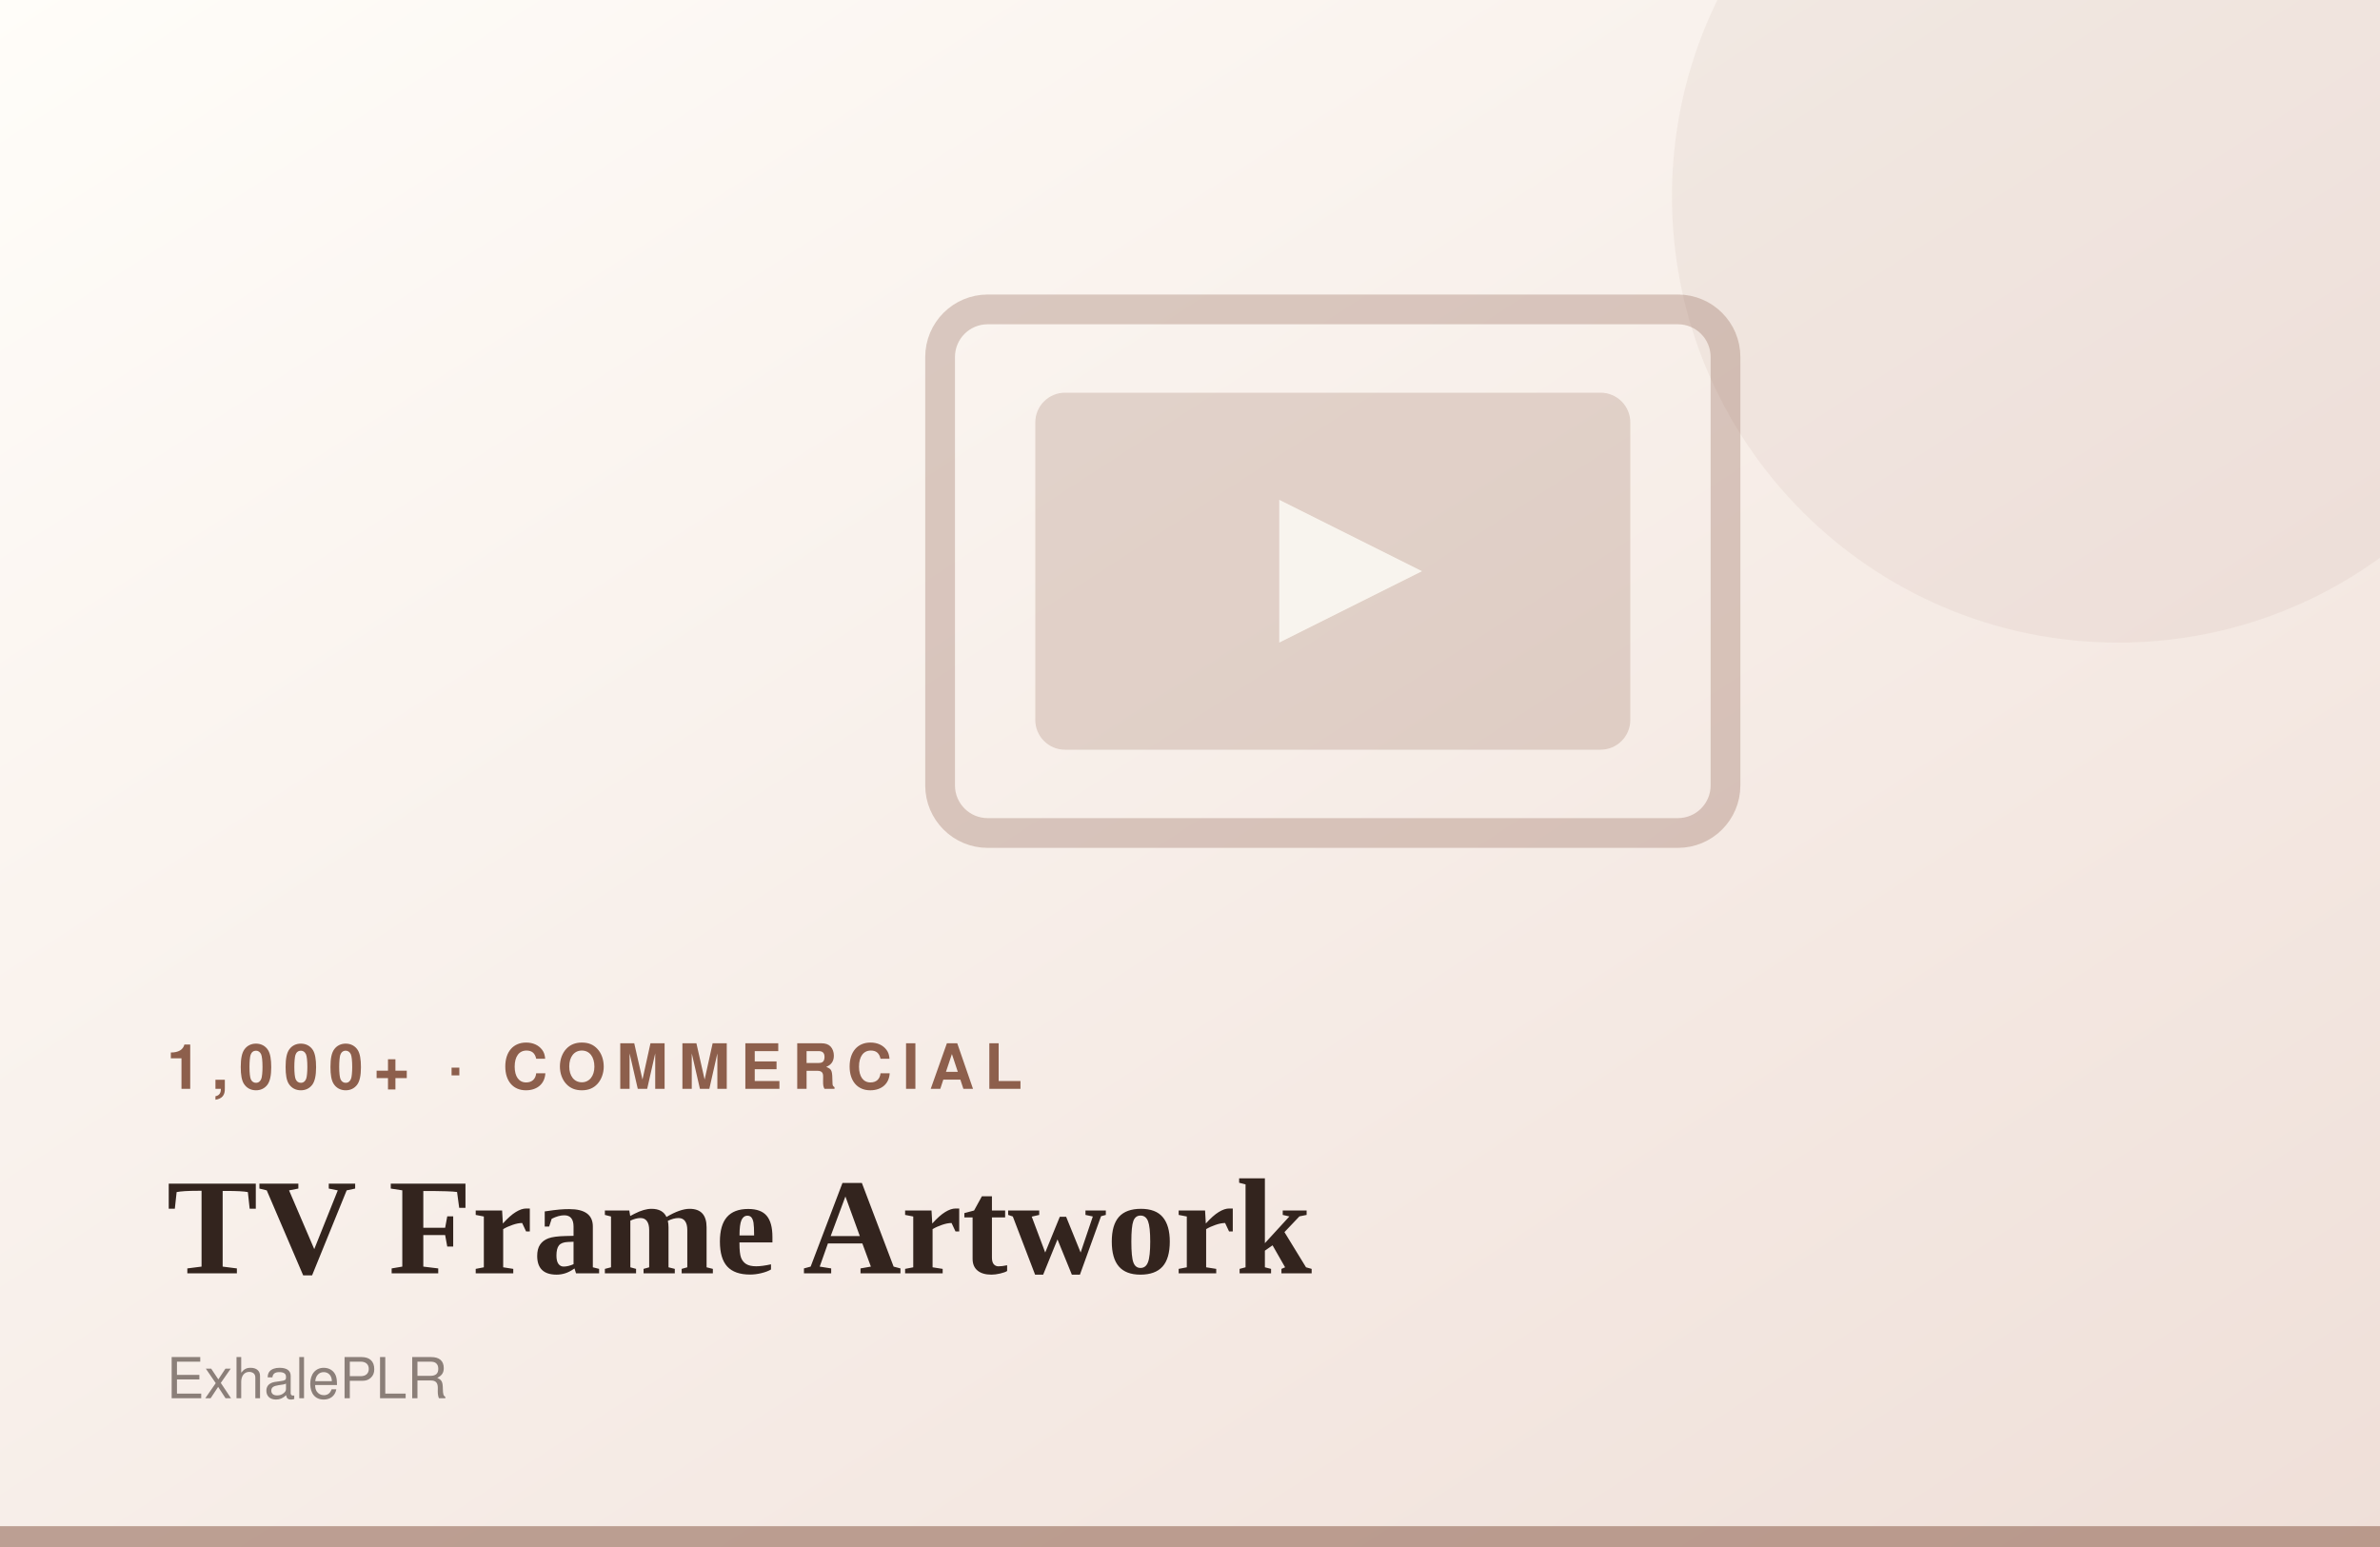
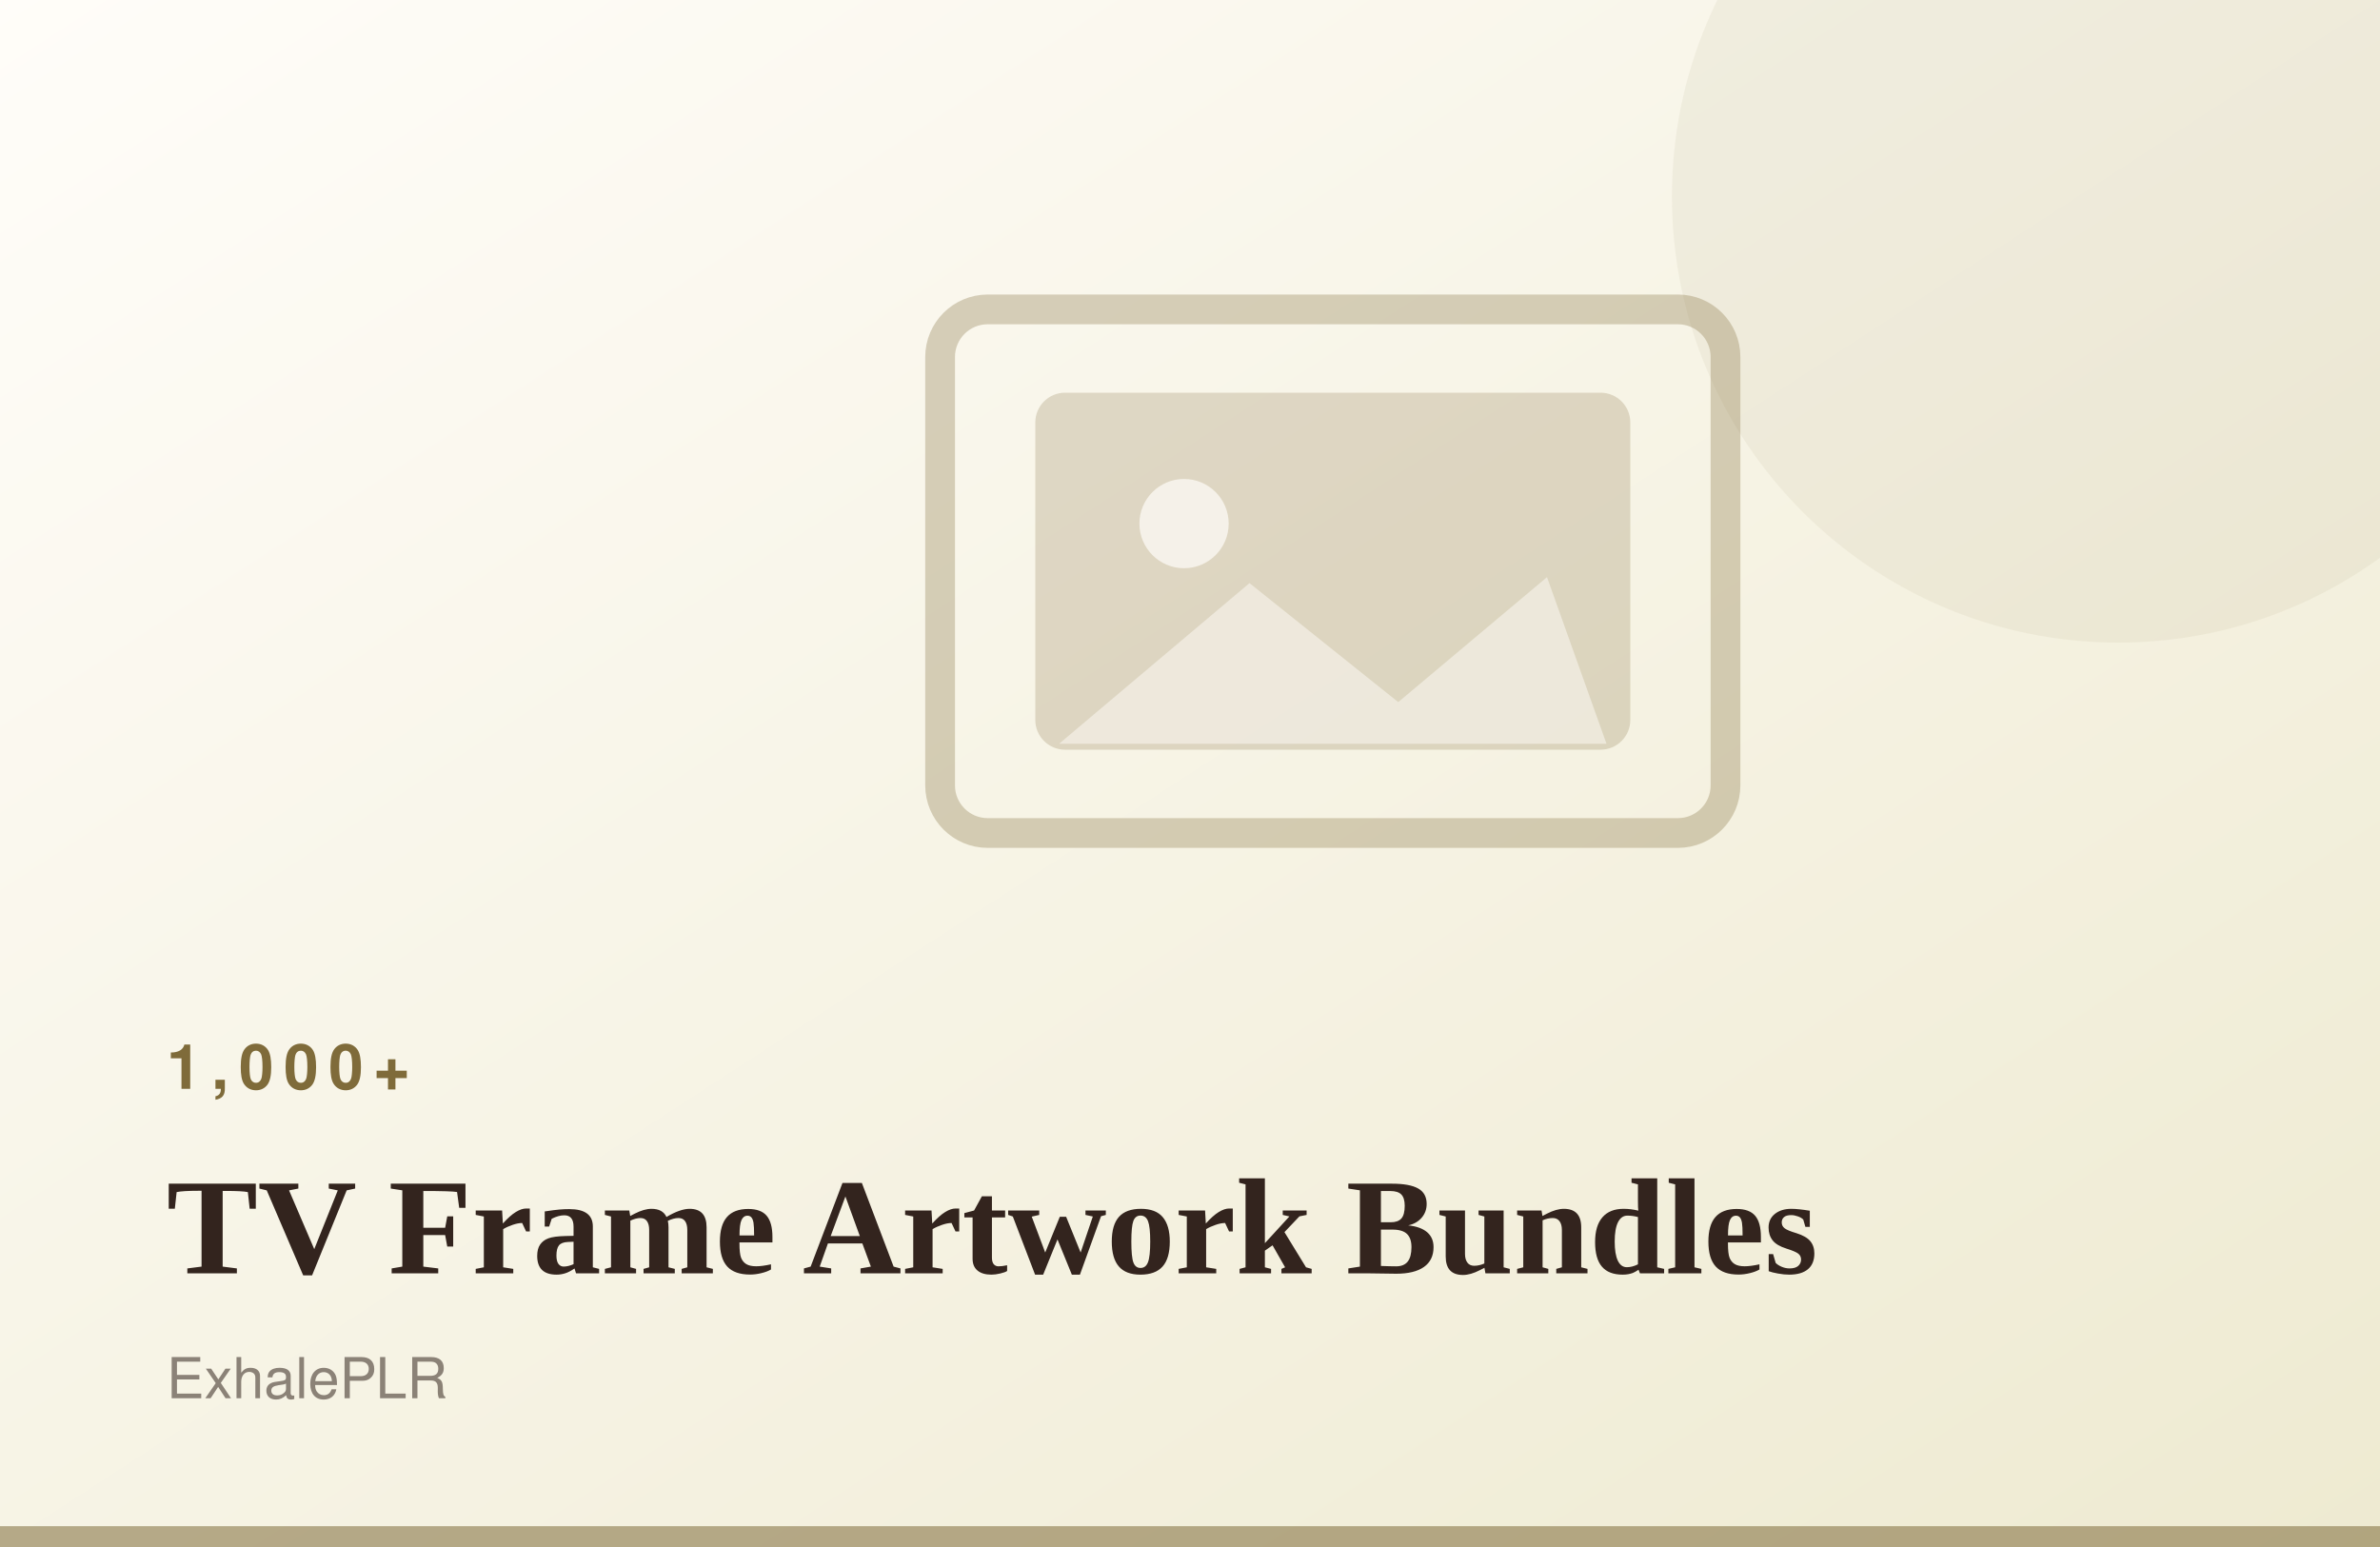
- <svg xmlns="http://www.w3.org/2000/svg" viewBox="0 0 800 520" width="800" height="520" role="img" aria-label="TV Frame Artwork">
+ <svg xmlns="http://www.w3.org/2000/svg" viewBox="0 0 800 520" width="800" height="520" role="img" aria-label="1,000+ TV Frame Artwork Bundles">
  <defs>
-     <linearGradient id="bg" x1="0" y1="0" x2="1" y2="1">
+     <linearGradient id="g" x1="0" y1="0" x2="1" y2="1">
      <stop offset="0" stop-color="#fffdf9" />
-       <stop offset="1" stop-color="#efdfd8" />
+       <stop offset="1" stop-color="#eeead1" />
    </linearGradient>
  </defs>
-   <rect width="800" height="520" fill="url(#bg)" />
-   <circle cx="712" cy="66" r="150" fill="#8d5f4c" opacity=".07" />
-   <rect x="316" y="104" width="264" height="176" rx="16" fill="none" stroke="#8d5f4c" stroke-width="10" opacity=".3" />
-   <rect x="348" y="132" width="200" height="120" rx="10" fill="#8d5f4c" opacity=".22" />
-   <path d="M430 168 L478 192 L430 216 Z" fill="#fbf8f2" opacity=".9" />
-   <g font-family="Georgia,'Times New Roman',serif">
-     <text x="56" y="366" font-size="21" fill="#8d5f4c" letter-spacing="3.4" font-family="Helvetica,Arial,sans-serif" font-weight="700">1,000+ · COMMERCIAL</text>
-     <text x="56" y="428" font-size="46" fill="#33241e" font-weight="700">TV Frame Artwork</text>
-   </g>
+   <rect width="800" height="520" fill="url(#g)" />
+   <circle cx="712" cy="66" r="150" fill="#7f6b3a" opacity=".07" />
+   <rect x="316" y="104" width="264" height="176" rx="16" fill="none" stroke="#7f6b3a" stroke-width="10" opacity=".3" />
+   <rect x="348" y="132" width="200" height="120" rx="10" fill="#7f6b3a" opacity=".22" />
+   <circle cx="398" cy="176" r="15" fill="#fbf8f2" opacity=".8" />
+   <path d="M356 250 L420 196 L470 236 L520 194 L540 250 Z" fill="#fbf8f2" opacity=".55" />
+   <text x="56" y="366" font-size="21" fill="#7f6b3a" letter-spacing="3.4" font-family="Helvetica,Arial,sans-serif" font-weight="700">1,000+</text>
+   <text x="56" y="428" font-size="46" fill="#33241e" font-family="Georgia,'Times New Roman',serif" font-weight="700">TV Frame Artwork Bundles</text>
  <text x="56" y="470" font-size="19" fill="#33241e" opacity=".55" font-family="Helvetica,Arial,sans-serif">ExhalePLR</text>
-   <rect x="0" y="513" width="800" height="7" fill="#8d5f4c" opacity=".55" />
+   <rect x="0" y="513" width="800" height="7" fill="#7f6b3a" opacity=".55" />
</svg>
